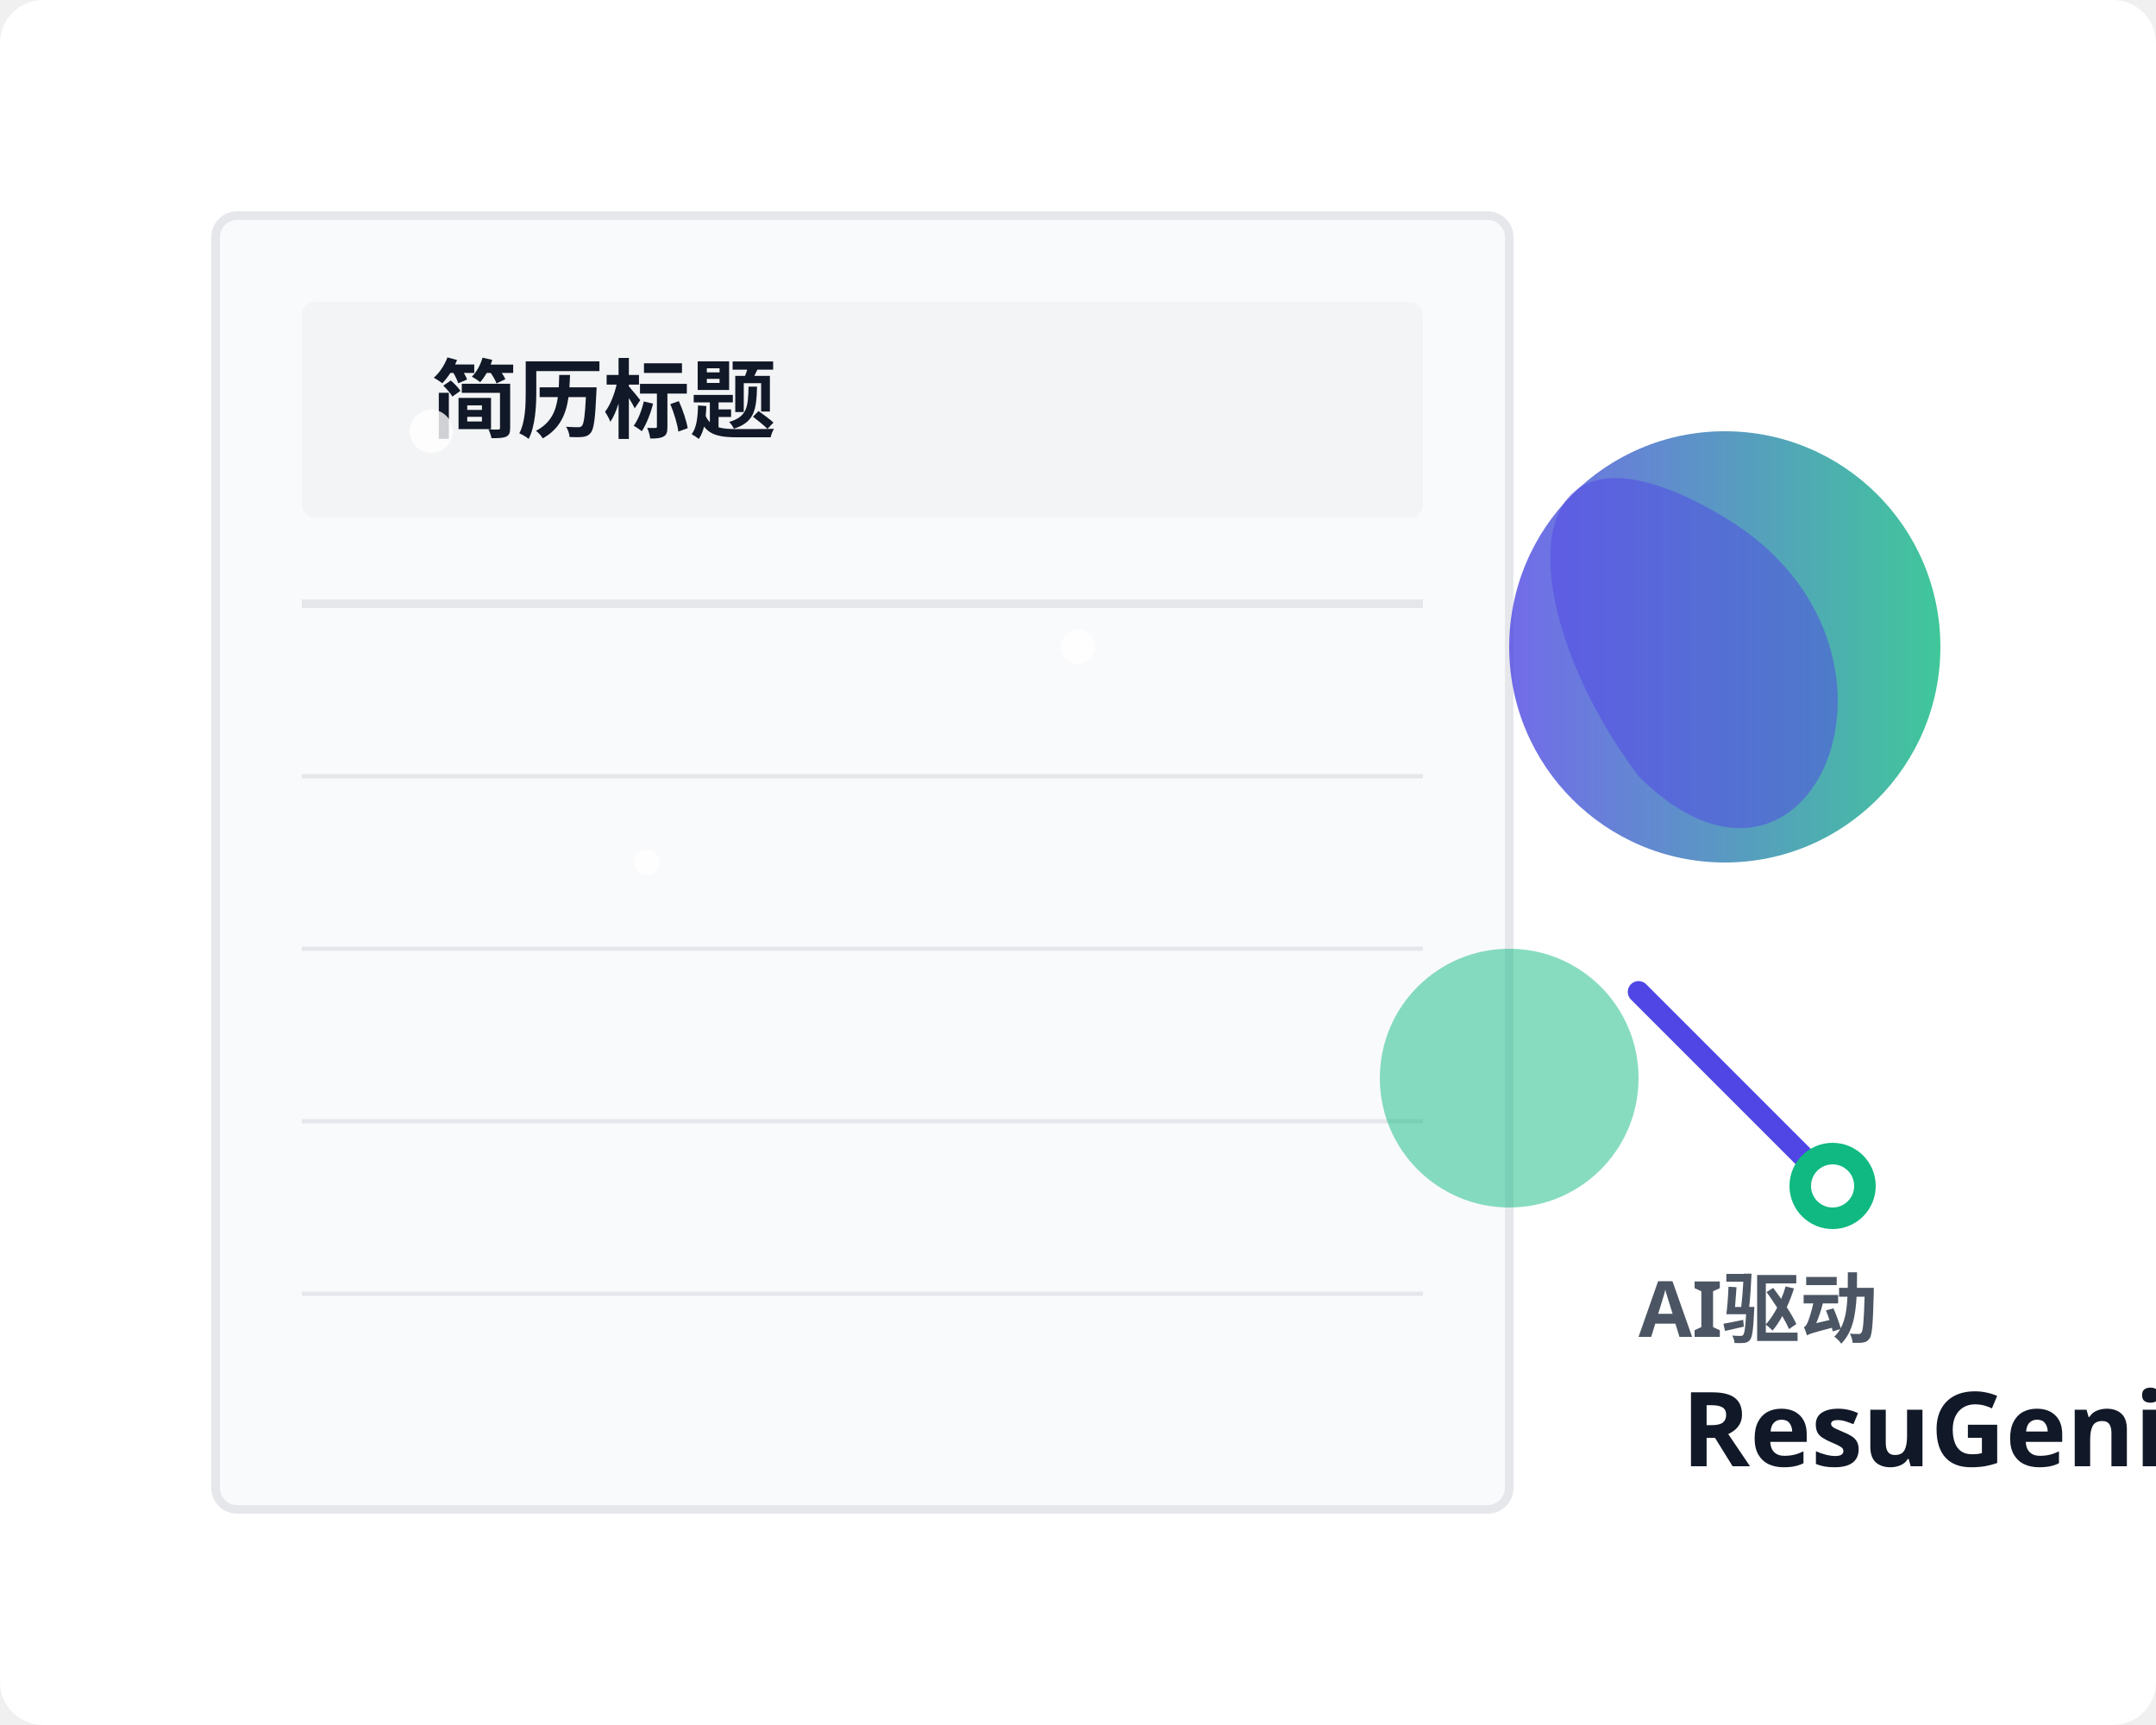
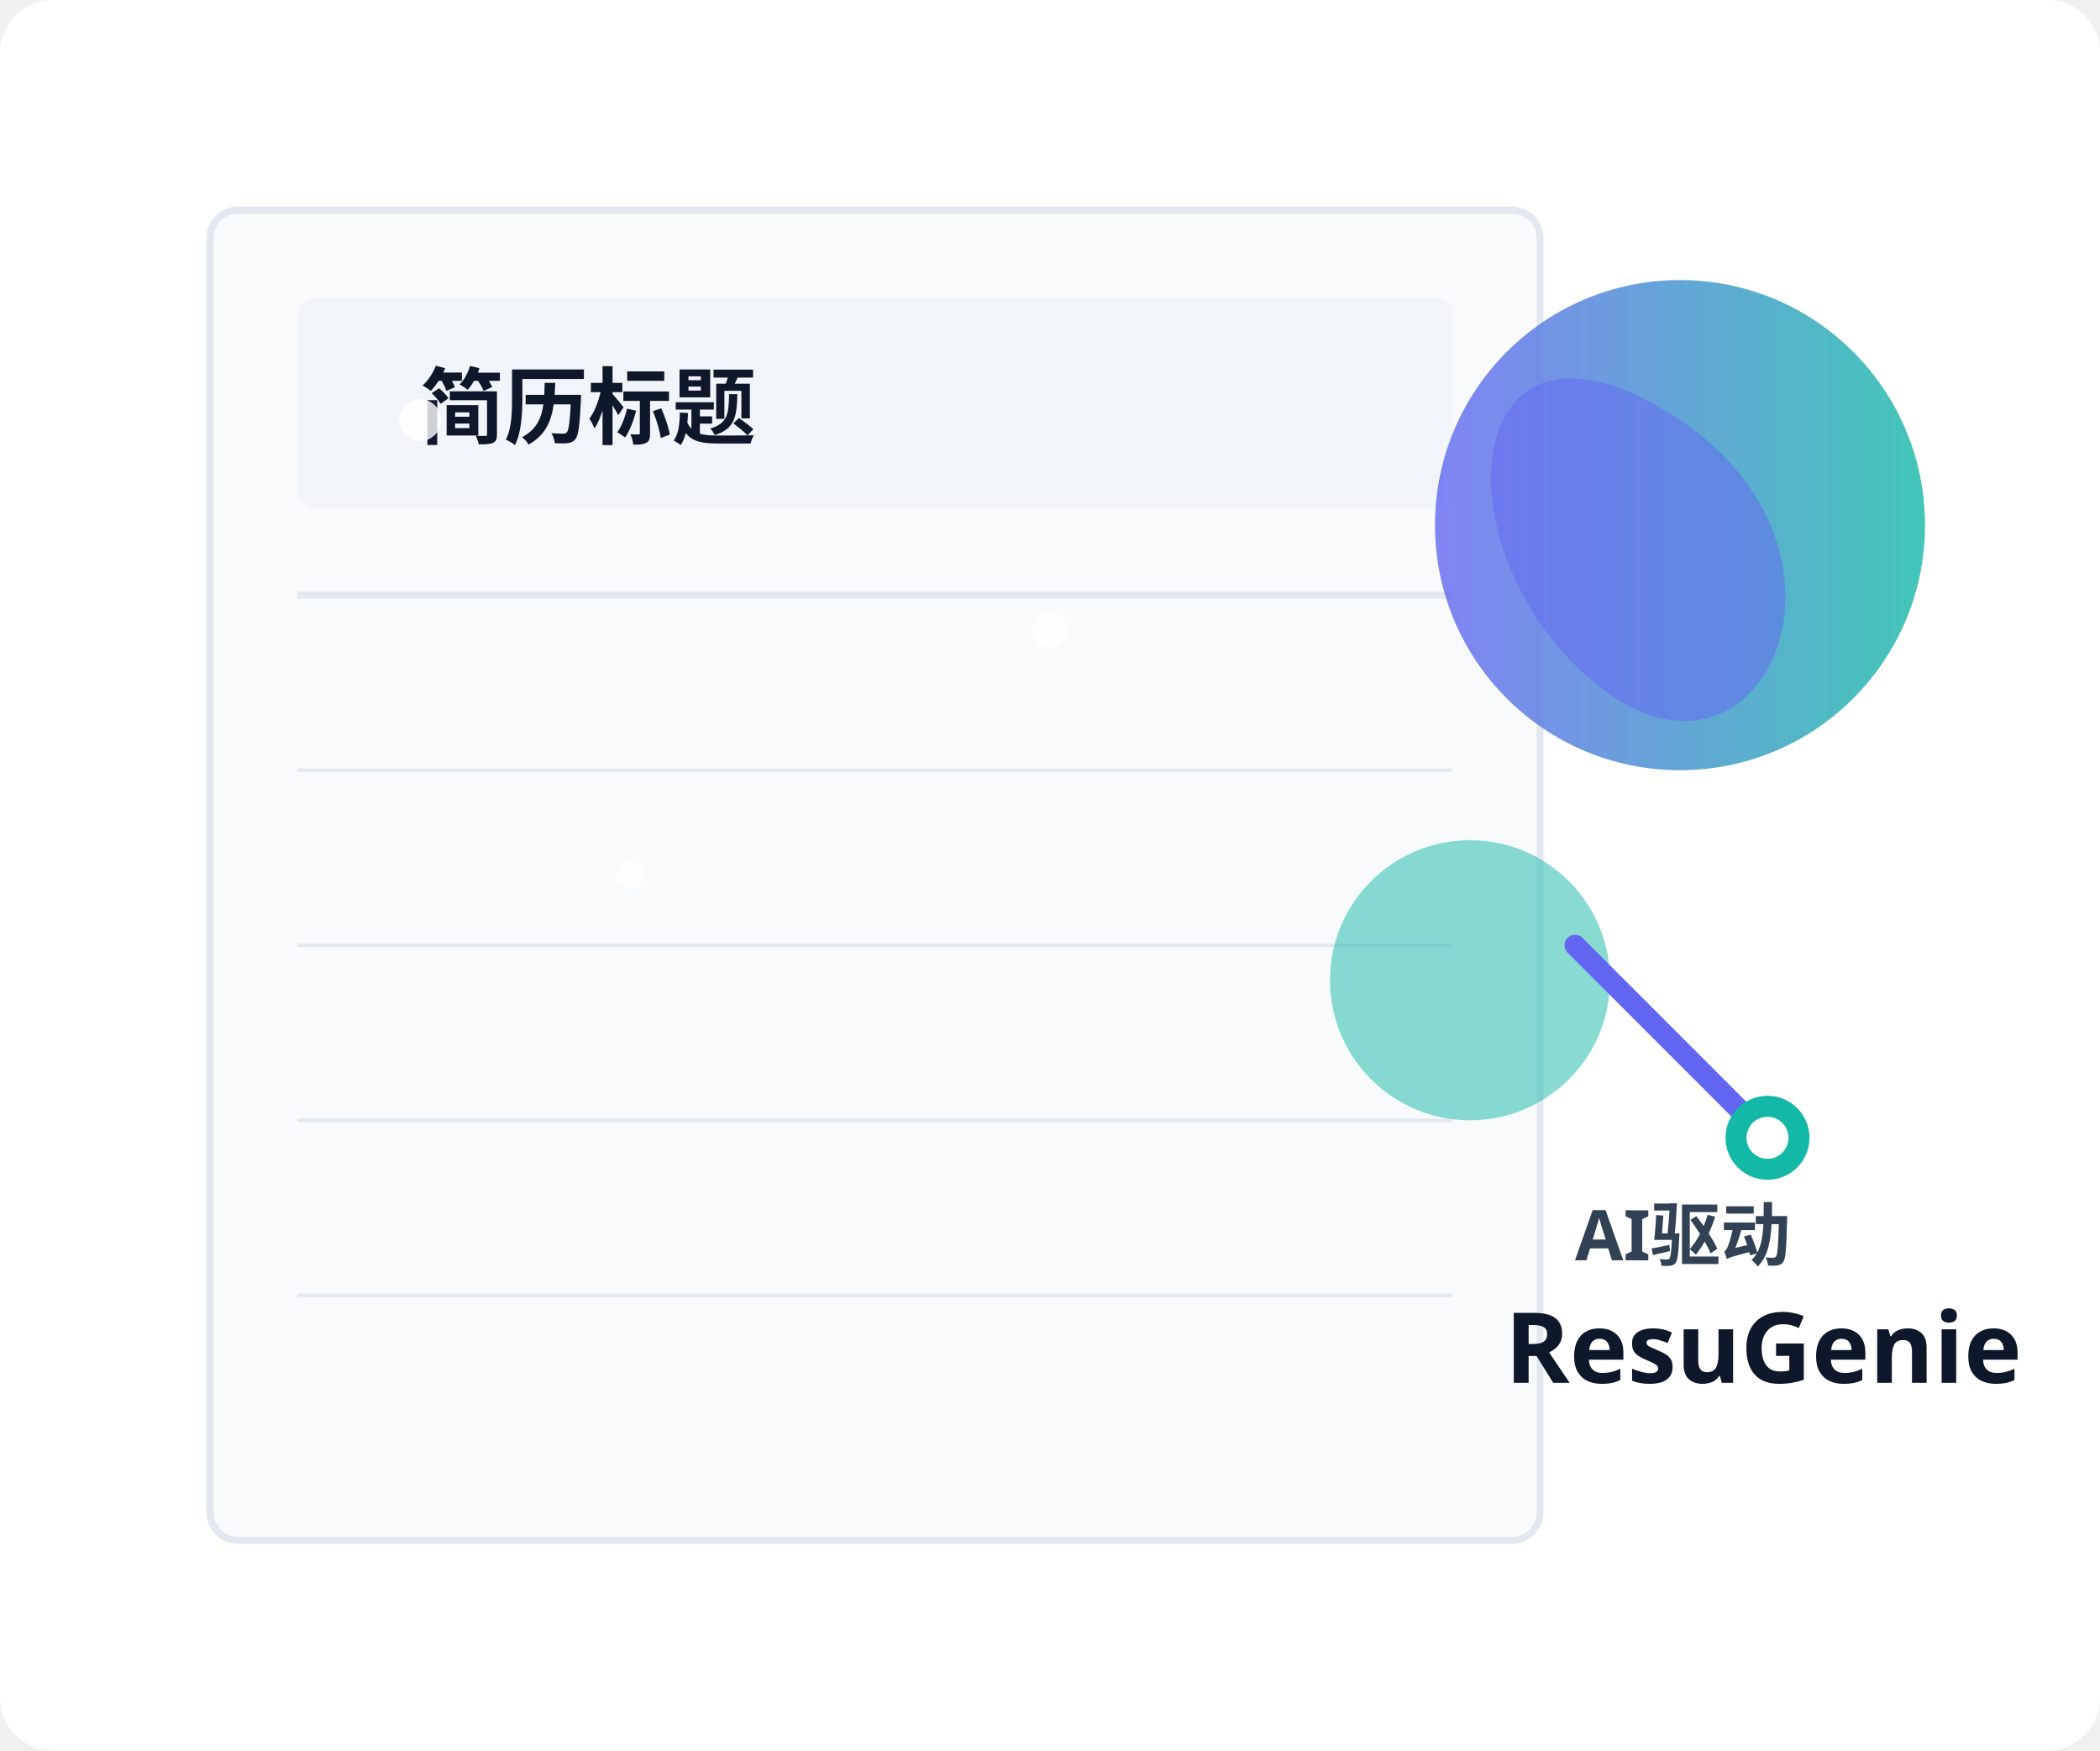
- <svg xmlns="http://www.w3.org/2000/svg" width="500" height="400">
+ <svg xmlns="http://www.w3.org/2000/svg" width="600" height="500" viewBox="0 0 600 500">
  <defs>
    <linearGradient id="grad1" x1="0%" y1="0%" x2="100%" y2="0%">
-       <stop offset="0%" style="stop-color:#4f46e5;stop-opacity:1" />
-       <stop offset="100%" style="stop-color:#10b981;stop-opacity:1" />
+       <stop offset="0%" style="stop-color:#6366f1;stop-opacity:1" />
+       <stop offset="100%" style="stop-color:#14b8a6;stop-opacity:1" />
    </linearGradient>
    <style>
-       .small-text { font: bold 18px sans-serif; fill: #4b5563; }
-       .medium-text { font: bold 24px sans-serif; fill: #111827; }
+       .small-text { font: bold 20px 'Noto Sans SC', sans-serif; fill: #334155; }
+       .medium-text { font: bold 28px 'Noto Sans SC', sans-serif; fill: #0f172a; }
    </style>
  </defs>
-   <rect width="500" height="400" fill="#ffffff" rx="10" ry="10" />
-   <rect x="50" y="50" width="300" height="300" fill="#f9fafb" stroke="#e5e7eb" stroke-width="2" rx="5" ry="5" />
-   <rect x="70" y="70" width="260" height="50" fill="#f3f4f6" rx="3" ry="3" />
-   <text x="100" y="100" font-family="Arial" font-size="20" font-weight="bold" fill="#111827">简历标题</text>
-   <line x1="70" y1="140" x2="330" y2="140" stroke="#e5e7eb" stroke-width="2" />
-   <line x1="70" y1="180" x2="330" y2="180" stroke="#e5e7eb" stroke-width="1" />
-   <line x1="70" y1="220" x2="330" y2="220" stroke="#e5e7eb" stroke-width="1" />
-   <line x1="70" y1="260" x2="330" y2="260" stroke="#e5e7eb" stroke-width="1" />
-   <line x1="70" y1="300" x2="330" y2="300" stroke="#e5e7eb" stroke-width="1" />
-   <circle cx="400" cy="150" r="50" fill="url(#grad1)" opacity="0.8" />
-   <path d="M380,180 C420,220 450,150 400,120 S350,140 380,180 Z" fill="#4f46e5" opacity="0.5" />
-   <circle cx="350" cy="250" r="30" fill="#10b981" opacity="0.5" />
+   <rect width="600" height="500" fill="#ffffff" rx="15" ry="15" />
+   <rect x="60" y="60" width="380" height="380" fill="#f8fafc" stroke="#e2e8f0" stroke-width="2" rx="8" ry="8" />
+   <rect x="85" y="85" width="330" height="60" fill="#f1f5f9" rx="5" ry="5" />
+   <text x="120" y="125" font-family="'Noto Sans SC', Arial, sans-serif" font-size="24" font-weight="bold" fill="#0f172a">简历标题</text>
+   <line x1="85" y1="170" x2="415" y2="170" stroke="#e2e8f0" stroke-width="2" />
+   <line x1="85" y1="220" x2="415" y2="220" stroke="#e2e8f0" stroke-width="1" />
+   <line x1="85" y1="270" x2="415" y2="270" stroke="#e2e8f0" stroke-width="1" />
+   <line x1="85" y1="320" x2="415" y2="320" stroke="#e2e8f0" stroke-width="1" />
+   <line x1="85" y1="370" x2="415" y2="370" stroke="#e2e8f0" stroke-width="1" />
+   <circle cx="480" cy="150" r="70" fill="url(#grad1)" opacity="0.8" />
+   <path d="M450,190 C500,240 540,160 480,120 S410,150 450,190 Z" fill="#6366f1" opacity="0.5" />
+   <circle cx="420" cy="280" r="40" fill="#14b8a6" opacity="0.5" />
  <g opacity="0.8">
-     <circle cx="100" cy="100" r="5" fill="white">
+     <circle cx="120" cy="120" r="6" fill="white">
      <animate attributeName="opacity" values="0;1;0" dur="3s" repeatCount="indefinite" />
    </circle>
-     <circle cx="150" cy="200" r="3" fill="white">
+     <circle cx="180" cy="250" r="4" fill="white">
      <animate attributeName="opacity" values="0;1;0" dur="2.5s" repeatCount="indefinite" begin="0.5s" />
    </circle>
-     <circle cx="250" cy="150" r="4" fill="white">
+     <circle cx="300" cy="180" r="5" fill="white">
      <animate attributeName="opacity" values="0;1;0" dur="3.5s" repeatCount="indefinite" begin="1s" />
    </circle>
  </g>
-   <line x1="420" y1="270" x2="380" y2="230" stroke="#4f46e5" stroke-width="5" stroke-linecap="round" />
-   <circle cx="425" cy="275" r="10" fill="#10b981" />
-   <circle cx="425" cy="275" r="5" fill="white" />
-   <text x="380" y="310" class="small-text">AI驱动</text>
-   <text x="390" y="340" class="medium-text">ResuGenie</text>
+   <line x1="500" y1="320" x2="450" y2="270" stroke="#6366f1" stroke-width="6" stroke-linecap="round" />
+   <circle cx="505" cy="325" r="12" fill="#14b8a6" />
+   <circle cx="505" cy="325" r="6" fill="white" />
+   <text x="450" y="360" class="small-text">AI驱动</text>
+   <text x="430" y="395" class="medium-text">ResuGenie</text>
</svg>
